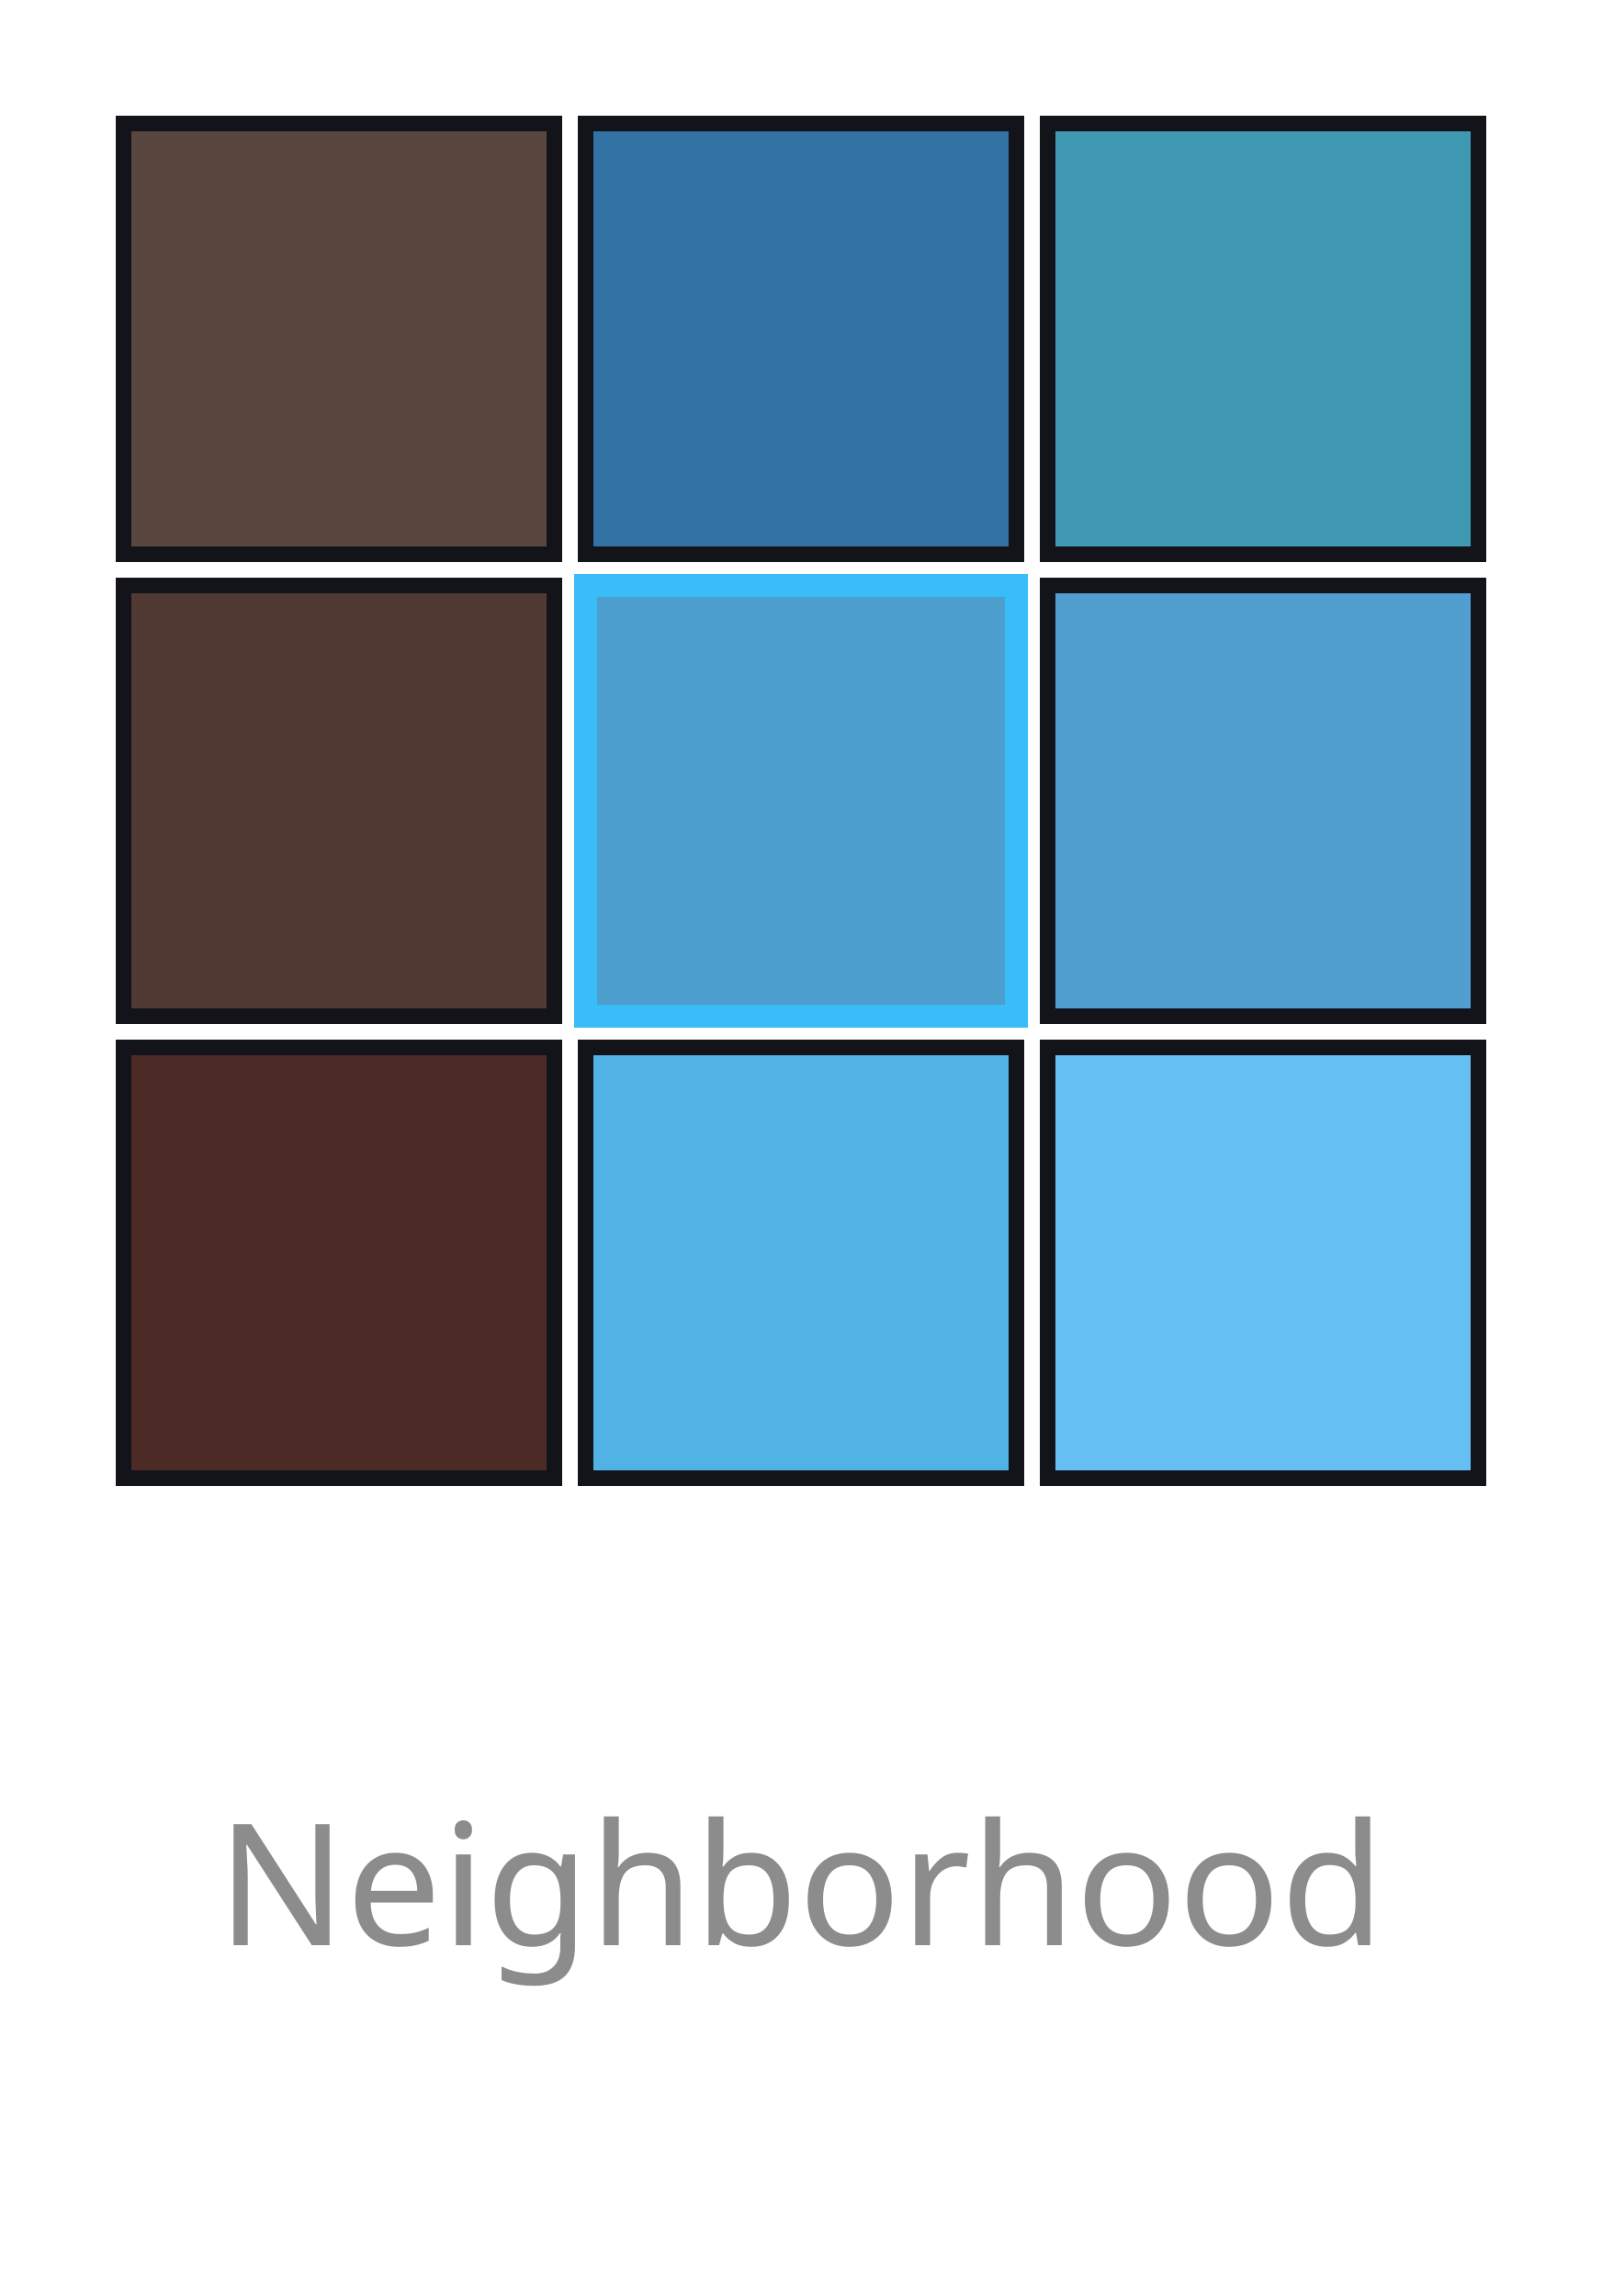
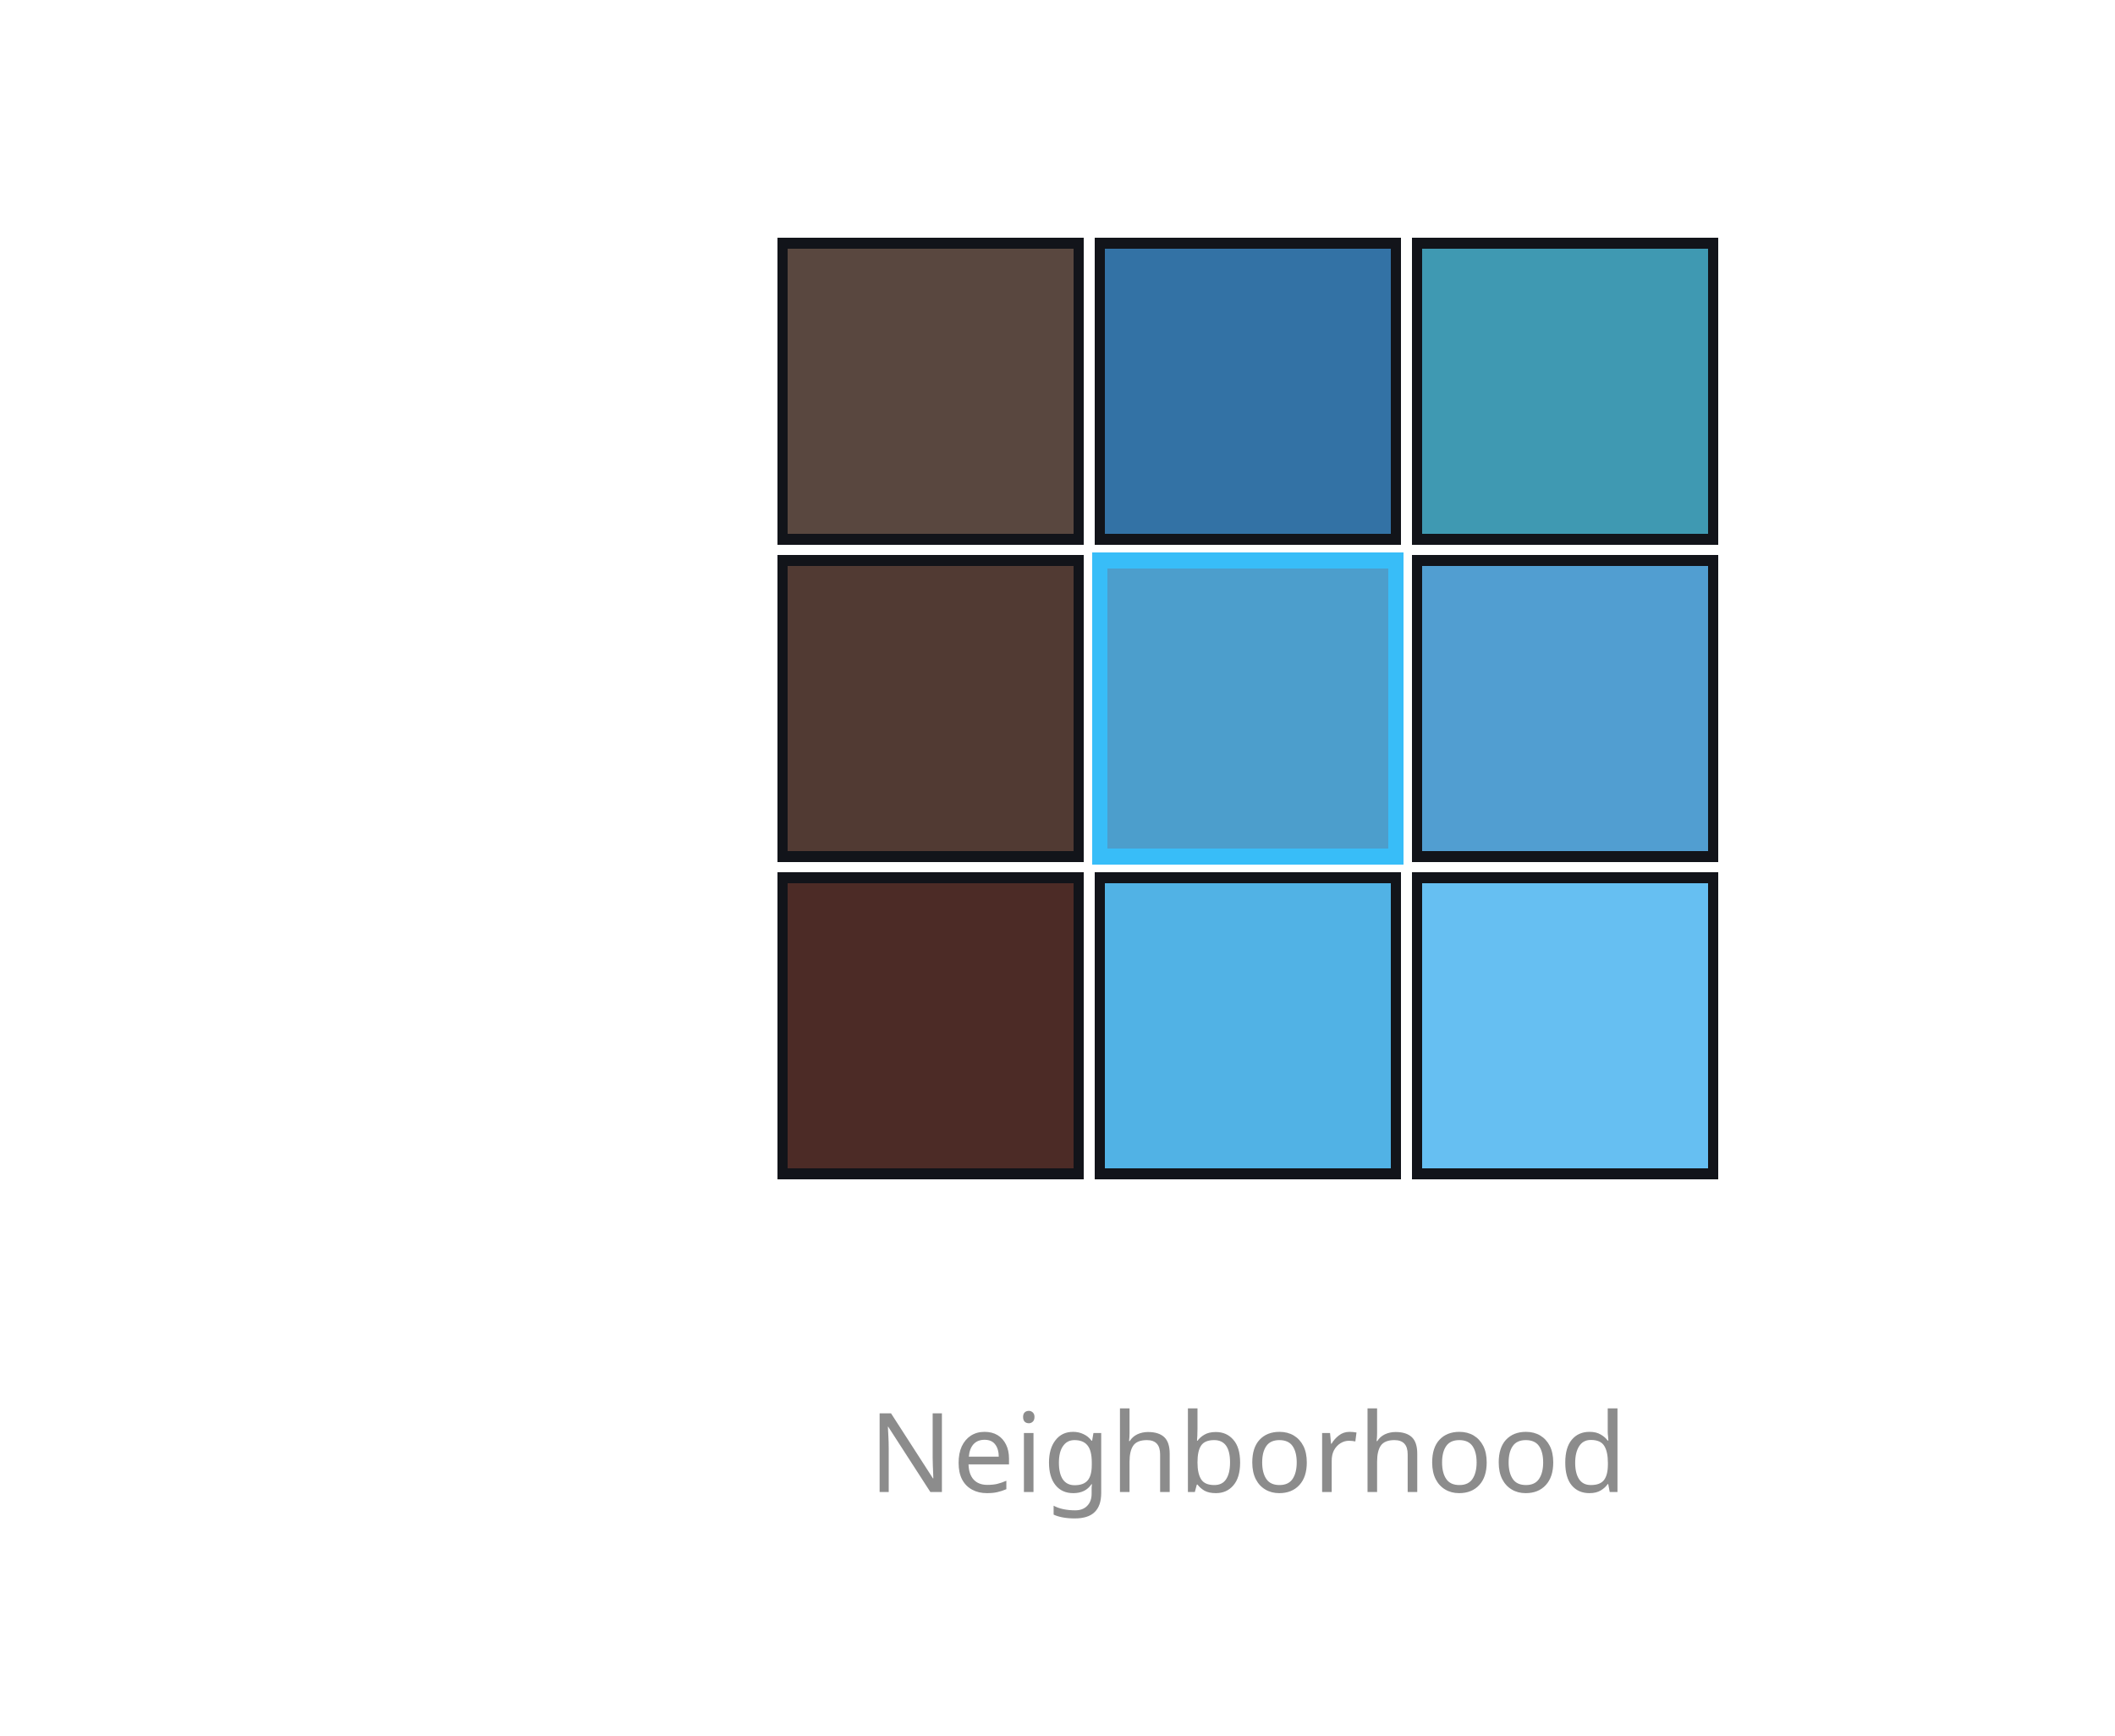
- <svg xmlns="http://www.w3.org/2000/svg" baseProfile="full" height="149.105px" version="1.1" viewBox="0,0,104.0,149.105" width="104.0px">
+ <svg xmlns="http://www.w3.org/2000/svg" baseProfile="full" height="164.105px" version="1.1" viewBox="0,0,200.0,164.105" width="200.0px">
  <defs />
-   <rect fill="rgb(89,71,63)" height="28" shape-rendering="crispEdges" stroke="rgba(18,20,26,1.0)" stroke-width="1.0" width="28" x="8" y="8" />
-   <rect fill="rgb(51,114,165)" height="28" shape-rendering="crispEdges" stroke="rgba(18,20,26,1.0)" stroke-width="1.0" width="28" x="38" y="8" />
-   <rect fill="rgb(63,153,178)" height="28" shape-rendering="crispEdges" stroke="rgba(18,20,26,1.0)" stroke-width="1.0" width="28" x="68" y="8" />
-   <rect fill="rgb(81,58,51)" height="28" shape-rendering="crispEdges" stroke="rgba(18,20,26,1.0)" stroke-width="1.0" width="28" x="8" y="38" />
-   <rect fill="rgb(76,158,204)" height="28" shape-rendering="crispEdges" stroke="rgba(56,189,248,1.0)" stroke-width="1.5" width="28" x="38" y="38" />
-   <rect fill="rgb(81,158,209)" height="28" shape-rendering="crispEdges" stroke="rgba(18,20,26,1.0)" stroke-width="1.0" width="28" x="68" y="38" />
-   <rect fill="rgb(76,43,38)" height="28" shape-rendering="crispEdges" stroke="rgba(18,20,26,1.0)" stroke-width="1.0" width="28" x="8" y="68" />
-   <rect fill="rgb(81,178,229)" height="28" shape-rendering="crispEdges" stroke="rgba(18,20,26,1.0)" stroke-width="1.0" width="28" x="38" y="68" />
-   <rect fill="rgb(102,191,242)" height="28" shape-rendering="crispEdges" stroke="rgba(18,20,26,1.0)" stroke-width="1.0" width="28" x="68" y="68" />
-   <text dominant-baseline="central" fill="rgba(128,128,128,0.9)" font-family="sans-serif" font-size="11.0" text-anchor="middle" x="52.0" y="122.053">Neighborhood</text>
+   <rect fill="rgb(89,71,63)" height="28" shape-rendering="crispEdges" stroke="rgba(18,20,26,1.0)" stroke-width="1.0" width="28" x="74" y="23" />
+   <rect fill="rgb(51,114,165)" height="28" shape-rendering="crispEdges" stroke="rgba(18,20,26,1.0)" stroke-width="1.0" width="28" x="104" y="23" />
+   <rect fill="rgb(63,153,178)" height="28" shape-rendering="crispEdges" stroke="rgba(18,20,26,1.0)" stroke-width="1.0" width="28" x="134" y="23" />
+   <rect fill="rgb(81,58,51)" height="28" shape-rendering="crispEdges" stroke="rgba(18,20,26,1.0)" stroke-width="1.0" width="28" x="74" y="53" />
+   <rect fill="rgb(76,158,204)" height="28" shape-rendering="crispEdges" stroke="rgba(56,189,248,1.0)" stroke-width="1.5" width="28" x="104" y="53" />
+   <rect fill="rgb(81,158,209)" height="28" shape-rendering="crispEdges" stroke="rgba(18,20,26,1.0)" stroke-width="1.0" width="28" x="134" y="53" />
+   <rect fill="rgb(76,43,38)" height="28" shape-rendering="crispEdges" stroke="rgba(18,20,26,1.0)" stroke-width="1.0" width="28" x="74" y="83" />
+   <rect fill="rgb(81,178,229)" height="28" shape-rendering="crispEdges" stroke="rgba(18,20,26,1.0)" stroke-width="1.0" width="28" x="104" y="83" />
+   <rect fill="rgb(102,191,242)" height="28" shape-rendering="crispEdges" stroke="rgba(18,20,26,1.0)" stroke-width="1.0" width="28" x="134" y="83" />
+   <text dominant-baseline="central" fill="rgba(128,128,128,0.9)" font-family="sans-serif" font-size="10.4" text-anchor="middle" x="118.0" y="137.053">Neighborhood</text>
</svg>
